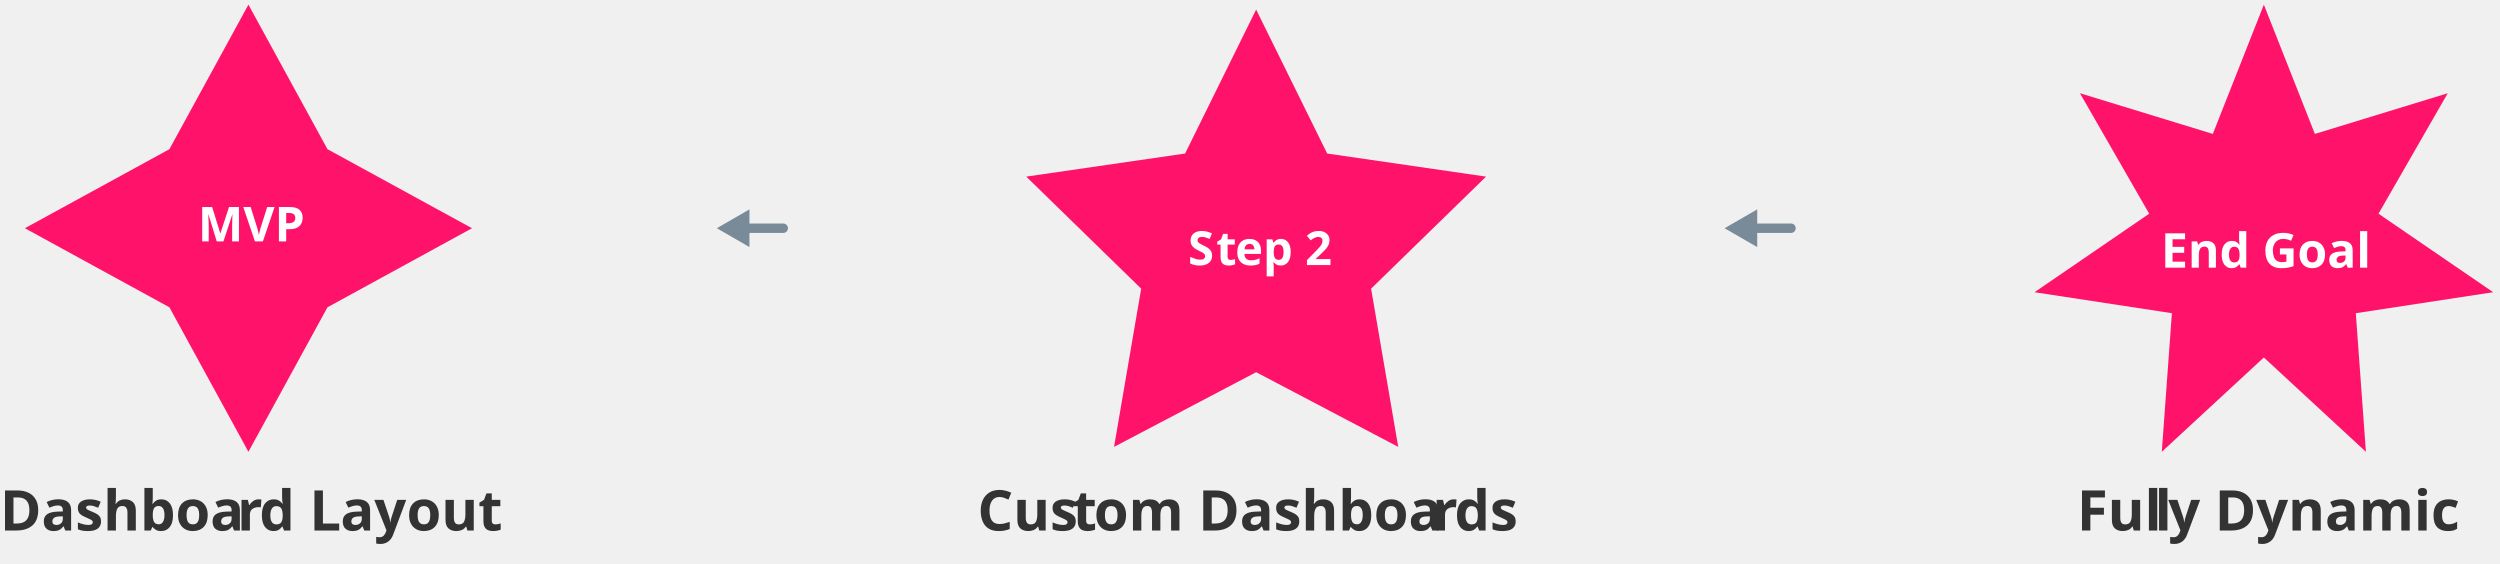
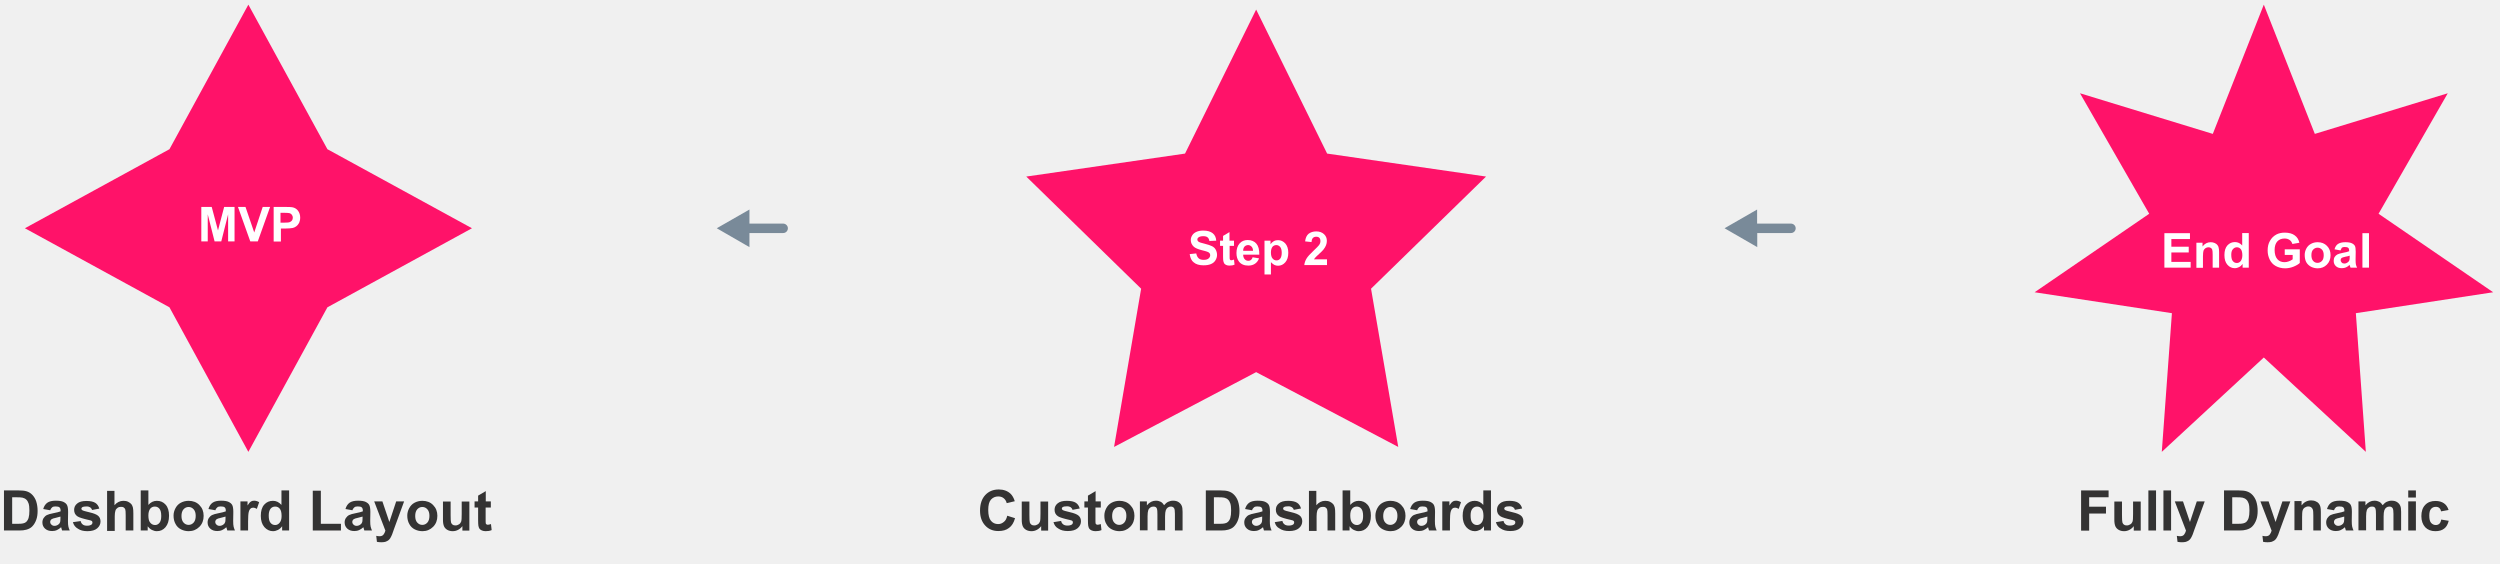
- <svg xmlns="http://www.w3.org/2000/svg" id="Layer_1" data-name="Layer 1" viewBox="0 0 1828 412">
-   <defs>
-     <style>.cls-1{fill:#ff1269;}.cls-2{font-size:34.44px;}.cls-2,.cls-5{fill:#fff;font-family:Quicksand-Bold, Quicksand;font-weight:700;}.cls-3{letter-spacing:0em;}.cls-4{letter-spacing:0em;}.cls-5{font-size:35.21px;}.cls-6{fill:#798a99;}.cls-7{font-size:41px;fill:#343333;font-family:Quicksand-SemiBold, Quicksand;font-weight:600;}.cls-8{letter-spacing:-0.02em;}.cls-9{letter-spacing:-0.01em;}.cls-10{letter-spacing:0em;}.cls-11{letter-spacing:0em;}.cls-12{letter-spacing:-0.02em;}.cls-13{letter-spacing:-0.01em;}.cls-14{letter-spacing:-0.02em;}</style>
-   </defs>
-   <polygon class="cls-1" points="918.49 7 970.44 112.26 1086.6 129.14 1002.54 211.07 1022.39 326.76 918.49 272.14 814.59 326.76 834.43 211.07 750.38 129.14 866.54 112.26 918.49 7" />
-   <text class="cls-2" transform="translate(868.69 193.82)">S<tspan class="cls-3" x="20.56" y="0">t</tspan>
-     <tspan class="cls-4" x="34.47" y="0">ep 2</tspan>
-   </text>
-   <polygon class="cls-1" points="1655.33 3.41 1692.64 97.92 1789.79 68.17 1739.16 156.26 1823 213.67 1722.56 229.01 1729.95 330.35 1655.33 261.39 1580.7 330.35 1588.09 229.01 1487.65 213.67 1571.49 156.26 1520.86 68.17 1618.01 97.92 1655.33 3.41" />
-   <text class="cls-5" transform="translate(1580.08 195.74)">End Goal</text>
-   <polygon class="cls-1" points="181.65 3.41 239.45 109.09 345.13 166.88 239.45 224.68 181.65 330.35 123.86 224.68 18.18 166.88 123.86 109.09 181.65 3.41" />
-   <text class="cls-5" transform="translate(144.68 176.52)">MVP</text>
-   <path class="cls-6" d="M524.14,166.88,548,180.67V170.34h24.51a3.46,3.46,0,1,0,0-6.91H548V153.09Z" />
-   <path class="cls-6" d="M1261,166.88l23.88,13.79V170.34h24.52a3.46,3.46,0,1,0,0-6.91h-24.52V153.09Z" />
-   <text class="cls-7" transform="translate(-0.03 387.91)">Dashboa<tspan class="cls-8" x="173.43" y="0">r</tspan>
-     <tspan x="189.66" y="0">d L</tspan>
-     <tspan class="cls-9" x="248.95" y="0">a</tspan>
-     <tspan class="cls-10" x="273.71" y="0">y</tspan>
-     <tspan x="297.33" y="0">out</tspan>
-   </text>
-   <text class="cls-7" transform="translate(714.73 387.91)">Cus<tspan class="cls-11" x="69.49" y="0">t</tspan>
-     <tspan x="85.11" y="0">om Dashboa</tspan>
-     <tspan class="cls-12" x="332.55" y="0">r</tspan>
-     <tspan x="348.78" y="0">ds</tspan>
-   </text>
-   <text class="cls-7" transform="translate(1518.67 387.91)">
-     <tspan class="cls-13">F</tspan>
-     <tspan x="22.47" y="0">ul</tspan>
-     <tspan class="cls-14" x="56.83" y="0">l</tspan>
-     <tspan x="66.75" y="0">y Dynamic</tspan>
-   </text>
+ <svg xmlns="http://www.w3.org/2000/svg" version="1.1" id="Layer_1" x="0px" y="0px" viewBox="0 0 1828 412" style="enable-background:new 0 0 1828 412;" xml:space="preserve">
+   <style type="text/css">
+ 	.st0{fill:#FF1269;}
+ 	.st1{enable-background:new    ;}
+ 	.st2{fill:#FFFFFF;}
+ 	.st3{fill:#798A99;}
+ 	.st4{fill:#343333;}
+ </style>
+   <polygon class="st0" points="918.5,7 970.4,112.3 1086.6,129.1 1002.5,211.1 1022.4,326.8 918.5,272.1 814.6,326.8 834.4,211.1   750.4,129.1 866.5,112.3 " />
+   <g class="st1">
+     <path class="st2" d="M869.9,185.8l4.8-0.5c0.3,1.6,0.9,2.8,1.8,3.6c0.9,0.8,2.1,1.1,3.6,1.1c1.6,0,2.8-0.3,3.6-1   c0.8-0.7,1.2-1.5,1.2-2.4c0-0.6-0.2-1.1-0.5-1.5c-0.3-0.4-0.9-0.8-1.8-1.1c-0.6-0.2-1.9-0.6-4-1.1c-2.7-0.7-4.5-1.5-5.6-2.4   c-1.5-1.4-2.3-3-2.3-5c0-1.3,0.4-2.4,1.1-3.5c0.7-1.1,1.7-1.9,3.1-2.5c1.3-0.6,3-0.9,4.9-0.9c3.1,0,5.4,0.7,7,2s2.4,3.2,2.5,5.4   l-5,0.2c-0.2-1.3-0.7-2.2-1.4-2.7c-0.7-0.6-1.8-0.8-3.2-0.8c-1.4,0-2.6,0.3-3.4,0.9c-0.5,0.4-0.8,0.9-0.8,1.5   c0,0.6,0.2,1.1,0.7,1.5c0.6,0.5,2.2,1.1,4.6,1.6c2.4,0.6,4.2,1.2,5.4,1.8c1.2,0.6,2.1,1.4,2.7,2.5s1,2.4,1,3.9c0,1.4-0.4,2.7-1.2,4   s-1.9,2.1-3.3,2.7s-3.2,0.9-5.4,0.9c-3.1,0-5.5-0.7-7.2-2.2C871.3,190.7,870.3,188.6,869.9,185.8z" />
+     <path class="st2" d="M902.3,176v3.8h-3.2v7.2c0,1.5,0,2.3,0.1,2.5c0.1,0.2,0.2,0.4,0.4,0.6s0.5,0.2,0.8,0.2c0.4,0,1.1-0.2,1.9-0.5   l0.4,3.7c-1.1,0.5-2.3,0.7-3.7,0.7c-0.9,0-1.6-0.1-2.3-0.4c-0.7-0.3-1.2-0.7-1.5-1.1c-0.3-0.5-0.5-1.1-0.7-1.8   c-0.1-0.5-0.2-1.7-0.2-3.3v-7.8h-2.2V176h2.2v-3.5l4.7-2.8v6.3H902.3z" />
+     <path class="st2" d="M915.9,188.1l4.7,0.8c-0.6,1.7-1.6,3-2.9,3.9c-1.3,0.9-2.9,1.4-4.9,1.4c-3.1,0-5.4-1-6.9-3   c-1.2-1.6-1.8-3.7-1.8-6.2c0-3,0.8-5.3,2.3-7c1.5-1.7,3.5-2.5,5.9-2.5c2.7,0,4.8,0.9,6.3,2.6s2.3,4.4,2.2,8.1h-11.8   c0,1.4,0.4,2.5,1.1,3.3c0.7,0.8,1.6,1.2,2.7,1.2c0.7,0,1.4-0.2,1.9-0.6S915.7,189,915.9,188.1z M916.2,183.4c0-1.4-0.4-2.4-1.1-3.1   c-0.7-0.7-1.5-1.1-2.5-1.1c-1,0-1.9,0.4-2.6,1.1c-0.7,0.8-1,1.8-1,3.1H916.2z" />
+     <path class="st2" d="M924.6,176h4.4v2.6c0.6-0.9,1.3-1.6,2.3-2.2c1-0.6,2.1-0.8,3.2-0.8c2.1,0,3.8,0.8,5.3,2.4   c1.4,1.6,2.2,3.9,2.2,6.8c0,3-0.7,5.3-2.2,7c-1.5,1.7-3.2,2.5-5.3,2.5c-1,0-1.9-0.2-2.7-0.6c-0.8-0.4-1.6-1.1-2.5-2v9h-4.7V176z    M929.3,184.6c0,2,0.4,3.5,1.2,4.4c0.8,1,1.8,1.4,2.9,1.4c1.1,0,2-0.4,2.7-1.3c0.7-0.9,1.1-2.3,1.1-4.3c0-1.9-0.4-3.3-1.1-4.2   c-0.8-0.9-1.7-1.4-2.8-1.4c-1.2,0-2.1,0.4-2.9,1.3C929.7,181.5,929.3,182.8,929.3,184.6z" />
+     <path class="st2" d="M970.3,189.4v4.4h-16.6c0.2-1.7,0.7-3.2,1.6-4.7c0.9-1.5,2.7-3.5,5.3-5.9c2.1-2,3.4-3.3,3.9-4   c0.7-1,1-1.9,1-2.9c0-1.1-0.3-1.9-0.8-2.4c-0.6-0.6-1.3-0.8-2.3-0.8c-1,0-1.8,0.3-2.4,0.9c-0.6,0.6-0.9,1.6-1,3l-4.7-0.5   c0.3-2.6,1.2-4.5,2.6-5.6c1.5-1.1,3.3-1.7,5.5-1.7c2.4,0,4.3,0.7,5.7,2c1.4,1.3,2.1,2.9,2.1,4.9c0,1.1-0.2,2.2-0.6,3.2   c-0.4,1-1,2.1-1.9,3.2c-0.6,0.7-1.6,1.8-3.1,3.1s-2.4,2.3-2.8,2.7c-0.4,0.4-0.7,0.9-1,1.3H970.3z" />
+   </g>
+   <polygon class="st0" points="1655.3,3.4 1692.6,97.9 1789.8,68.2 1739.2,156.3 1823,213.7 1722.6,229 1729.9,330.4 1655.3,261.4   1580.7,330.4 1588.1,229 1487.7,213.7 1571.5,156.3 1520.9,68.2 1618,97.9 " />
+   <g class="st1">
+     <path class="st2" d="M1582.6,195.7v-25.2h18.7v4.3h-13.6v5.6h12.7v4.2h-12.7v6.9h14.1v4.2H1582.6z" />
+     <path class="st2" d="M1622.7,195.7h-4.8v-9.3c0-2-0.1-3.2-0.3-3.8c-0.2-0.6-0.5-1-1-1.3c-0.5-0.3-1-0.5-1.7-0.5   c-0.8,0-1.6,0.2-2.3,0.7c-0.7,0.5-1.1,1.1-1.4,1.8c-0.2,0.8-0.4,2.2-0.4,4.2v8.3h-4.8v-18.3h4.5v2.7c1.6-2.1,3.6-3.1,6-3.1   c1.1,0,2,0.2,2.9,0.6c0.9,0.4,1.6,0.9,2,1.5c0.5,0.6,0.8,1.3,0.9,2c0.2,0.8,0.3,1.8,0.3,3.2V195.7z" />
+     <path class="st2" d="M1644.3,195.7h-4.5v-2.7c-0.7,1-1.6,1.8-2.6,2.3s-2,0.8-3.1,0.8c-2.1,0-3.9-0.8-5.4-2.5   c-1.5-1.7-2.2-4-2.2-7.1c0-3.1,0.7-5.4,2.2-7.1c1.5-1.6,3.3-2.4,5.5-2.4c2,0,3.8,0.8,5.3,2.5v-9.1h4.8V195.7z M1631.5,186.2   c0,1.9,0.3,3.4,0.8,4.2c0.8,1.3,1.9,1.9,3.3,1.9c1.1,0,2.1-0.5,2.8-1.4s1.2-2.4,1.2-4.2c0-2.1-0.4-3.6-1.1-4.5   c-0.8-0.9-1.7-1.4-2.9-1.4c-1.1,0-2.1,0.5-2.9,1.4S1631.5,184.4,1631.5,186.2z" />
+     <path class="st2" d="M1670.6,186.5v-4.2h11v10c-1.1,1-2.6,1.9-4.6,2.7c-2,0.8-4.1,1.2-6.1,1.2c-2.6,0-4.9-0.6-6.9-1.7   c-2-1.1-3.4-2.7-4.4-4.7c-1-2.1-1.5-4.3-1.5-6.7c0-2.6,0.5-5,1.7-7c1.1-2,2.7-3.6,4.8-4.7c1.6-0.8,3.6-1.3,6-1.3   c3.1,0,5.6,0.7,7.3,2c1.8,1.3,2.9,3.1,3.4,5.4l-5.1,0.9c-0.4-1.2-1-2.2-2-2.9c-1-0.7-2.2-1.1-3.7-1.1c-2.2,0-4,0.7-5.3,2.1   c-1.3,1.4-2,3.5-2,6.3c0,3,0.7,5.2,2,6.7c1.3,1.5,3.1,2.2,5.2,2.2c1.1,0,2.1-0.2,3.2-0.6c1.1-0.4,2-0.9,2.8-1.5v-3.2H1670.6z" />
+     <path class="st2" d="M1685.2,186.4c0-1.6,0.4-3.2,1.2-4.7c0.8-1.5,1.9-2.6,3.4-3.4c1.4-0.8,3.1-1.2,4.9-1.2c2.8,0,5,0.9,6.8,2.7   c1.8,1.8,2.6,4.1,2.6,6.8c0,2.8-0.9,5.1-2.7,6.9s-4,2.7-6.7,2.7c-1.7,0-3.3-0.4-4.8-1.1c-1.5-0.8-2.7-1.9-3.5-3.3   S1685.2,188.5,1685.2,186.4z M1690.1,186.6c0,1.8,0.4,3.2,1.3,4.2s1.9,1.4,3.2,1.4s2.3-0.5,3.2-1.4s1.3-2.4,1.3-4.2   c0-1.8-0.4-3.2-1.3-4.1s-1.9-1.4-3.2-1.4s-2.3,0.5-3.2,1.4S1690.1,184.8,1690.1,186.6z" />
+     <path class="st2" d="M1711.4,183.1l-4.4-0.8c0.5-1.8,1.3-3.1,2.5-3.9c1.2-0.8,3-1.3,5.4-1.3c2.2,0,3.8,0.3,4.8,0.8   c1.1,0.5,1.8,1.2,2.2,1.9s0.6,2.2,0.6,4.3l-0.1,5.6c0,1.6,0.1,2.8,0.2,3.5c0.2,0.8,0.4,1.6,0.9,2.5h-4.8c-0.1-0.3-0.3-0.8-0.5-1.4   c-0.1-0.3-0.1-0.5-0.2-0.6c-0.8,0.8-1.7,1.4-2.6,1.8c-0.9,0.4-1.9,0.6-3,0.6c-1.9,0-3.4-0.5-4.4-1.5c-1.1-1-1.6-2.3-1.6-3.9   c0-1,0.2-2,0.7-2.8c0.5-0.8,1.2-1.4,2.1-1.9c0.9-0.4,2.2-0.8,3.8-1.1c2.3-0.4,3.8-0.8,4.7-1.2v-0.5c0-0.9-0.2-1.6-0.7-2   c-0.5-0.4-1.3-0.6-2.6-0.6c-0.9,0-1.5,0.2-2,0.5C1712.1,181.6,1711.7,182.2,1711.4,183.1z M1717.9,187c-0.6,0.2-1.6,0.5-2.9,0.7   c-1.3,0.3-2.2,0.6-2.6,0.8c-0.6,0.4-0.9,1-0.9,1.7c0,0.7,0.3,1.3,0.8,1.8c0.5,0.5,1.1,0.7,1.9,0.7c0.9,0,1.7-0.3,2.5-0.9   c0.6-0.4,1-1,1.2-1.6c0.1-0.4,0.2-1.2,0.2-2.4V187z" />
+     <path class="st2" d="M1727.4,195.7v-25.2h4.8v25.2H1727.4z" />
+   </g>
+   <polygon class="st0" points="181.6,3.4 239.4,109.1 345.1,166.9 239.4,224.7 181.6,330.4 123.9,224.7 18.2,166.9 123.9,109.1 " />
+   <g class="st1">
+     <path class="st2" d="M147.2,176.5v-25.2h7.6l4.6,17.2l4.5-17.2h7.6v25.2h-4.7v-19.8l-5,19.8h-4.9l-5-19.8v19.8H147.2z" />
+     <path class="st2" d="M183,176.5l-9-25.2h5.5l6.4,18.7l6.2-18.7h5.4l-9,25.2H183z" />
+     <path class="st2" d="M200.1,176.5v-25.2h8.2c3.1,0,5.1,0.1,6.1,0.4c1.4,0.4,2.7,1.2,3.6,2.5s1.5,2.9,1.5,4.9c0,1.5-0.3,2.8-0.8,3.9   c-0.6,1.1-1.3,1.9-2.1,2.5s-1.7,1-2.6,1.2c-1.2,0.2-3,0.4-5.3,0.4h-3.3v9.5H200.1z M205.1,155.6v7.2h2.8c2,0,3.3-0.1,4-0.4   c0.7-0.3,1.2-0.7,1.6-1.2c0.4-0.6,0.6-1.2,0.6-2c0-0.9-0.3-1.7-0.8-2.3c-0.5-0.6-1.2-1-2-1.1c-0.6-0.1-1.8-0.2-3.7-0.2H205.1z" />
+   </g>
+   <path class="st3" d="M524.1,166.9l23.9,13.8v-10.3h24.5c1.9,0.1,3.5-1.4,3.6-3.3c0.1-1.9-1.4-3.5-3.3-3.6c-0.1,0-0.2,0-0.4,0H548  v-10.3L524.1,166.9z" />
+   <path class="st3" d="M1261,166.9l23.9,13.8v-10.3h24.5c1.9,0.1,3.5-1.4,3.6-3.3s-1.4-3.5-3.3-3.6c-0.1,0-0.2,0-0.4,0h-24.5v-10.3  L1261,166.9z" />
+   <g class="st1">
+     <path class="st4" d="M2.9,358.6h10.8c2.4,0,4.3,0.2,5.6,0.6c1.7,0.5,3.2,1.4,4.4,2.7c1.2,1.3,2.2,2.9,2.8,4.8c0.6,1.9,1,4.2,1,6.9   c0,2.4-0.3,4.5-0.9,6.2c-0.7,2.1-1.8,3.9-3.1,5.2c-1,1-2.4,1.8-4.2,2.3c-1.3,0.4-3.1,0.6-5.2,0.6H2.9V358.6z M8.9,363.5V383h4.4   c1.7,0,2.8-0.1,3.6-0.3c1-0.2,1.8-0.6,2.4-1.2c0.6-0.6,1.2-1.5,1.6-2.8c0.4-1.3,0.6-3.1,0.6-5.4c0-2.3-0.2-4-0.6-5.2   c-0.4-1.2-1-2.2-1.7-2.8c-0.7-0.7-1.6-1.1-2.7-1.4c-0.8-0.2-2.4-0.3-4.9-0.3H8.9z" />
+     <path class="st4" d="M36.7,373.1l-5.1-0.9c0.6-2.1,1.6-3.6,3-4.6c1.4-1,3.5-1.5,6.2-1.5c2.5,0,4.4,0.3,5.6,0.9   c1.2,0.6,2.1,1.3,2.6,2.3c0.5,0.9,0.8,2.6,0.8,5l-0.1,6.6c0,1.9,0.1,3.2,0.3,4.1c0.2,0.9,0.5,1.8,1,2.9h-5.6   c-0.1-0.4-0.3-0.9-0.5-1.7c-0.1-0.3-0.2-0.6-0.2-0.7c-1,0.9-2,1.6-3.1,2.1c-1.1,0.5-2.3,0.7-3.5,0.7c-2.2,0-3.9-0.6-5.2-1.8   c-1.3-1.2-1.9-2.7-1.9-4.5c0-1.2,0.3-2.3,0.9-3.2c0.6-0.9,1.4-1.7,2.4-2.2c1-0.5,2.5-0.9,4.5-1.3c2.6-0.5,4.5-1,5.5-1.4v-0.6   c0-1.1-0.3-1.9-0.8-2.3c-0.5-0.5-1.5-0.7-3-0.7c-1,0-1.8,0.2-2.3,0.6C37.5,371.5,37.1,372.1,36.7,373.1z M44.3,377.7   c-0.7,0.2-1.9,0.5-3.4,0.9c-1.6,0.3-2.6,0.7-3.1,1c-0.7,0.5-1.1,1.2-1.1,2c0,0.8,0.3,1.5,0.9,2c0.6,0.6,1.3,0.9,2.2,0.9   c1,0,2-0.3,2.9-1c0.7-0.5,1.1-1.1,1.3-1.9c0.1-0.5,0.2-1.4,0.2-2.7V377.7z" />
+     <path class="st4" d="M53.3,381.8L59,381c0.2,1.1,0.7,1.9,1.5,2.5c0.7,0.6,1.8,0.9,3.1,0.9c1.5,0,2.5-0.3,3.3-0.8   c0.5-0.4,0.7-0.9,0.7-1.5c0-0.4-0.1-0.8-0.4-1.1c-0.3-0.3-0.9-0.5-1.9-0.7c-4.5-1-7.4-1.9-8.6-2.7c-1.7-1.1-2.5-2.7-2.5-4.8   c0-1.8,0.7-3.4,2.2-4.6c1.5-1.3,3.7-1.9,6.8-1.9c2.9,0,5.1,0.5,6.5,1.4c1.4,0.9,2.4,2.3,2.9,4.2l-5.3,1c-0.2-0.8-0.7-1.5-1.3-1.9   c-0.6-0.4-1.5-0.7-2.7-0.7c-1.5,0-2.5,0.2-3.2,0.6c-0.4,0.3-0.6,0.7-0.6,1.1c0,0.4,0.2,0.7,0.6,1c0.5,0.4,2.3,0.9,5.3,1.6   s5.1,1.5,6.3,2.5c1.2,1,1.8,2.4,1.8,4.2c0,1.9-0.8,3.6-2.4,5c-1.6,1.4-4,2.1-7.2,2.1c-2.9,0-5.2-0.6-6.9-1.8   C55,385.5,53.9,383.9,53.3,381.8z" />
+     <path class="st4" d="M83.7,358.6v10.8c1.8-2.1,4-3.2,6.5-3.2c1.3,0,2.5,0.2,3.5,0.7s1.8,1.1,2.4,1.8c0.5,0.7,0.9,1.6,1.1,2.5   c0.2,0.9,0.3,2.3,0.3,4.2v12.5h-5.6v-11.2c0-2.2-0.1-3.6-0.3-4.2c-0.2-0.6-0.6-1.1-1.1-1.4c-0.5-0.4-1.2-0.5-2-0.5   c-0.9,0-1.8,0.2-2.5,0.7c-0.7,0.5-1.3,1.1-1.6,2.1c-0.3,0.9-0.5,2.3-0.5,4.1v10.7h-5.6v-29.3H83.7z" />
+     <path class="st4" d="M102.9,387.9v-29.3h5.6v10.6c1.7-2,3.8-3,6.2-3c2.6,0,4.7,0.9,6.4,2.8c1.7,1.9,2.5,4.6,2.5,8.1   c0,3.6-0.9,6.4-2.6,8.4c-1.7,2-3.8,2.9-6.3,2.9c-1.2,0-2.4-0.3-3.6-0.9c-1.2-0.6-2.2-1.5-3.1-2.7v3.1H102.9z M108.5,376.8   c0,2.2,0.3,3.8,1,4.9c1,1.5,2.3,2.2,3.9,2.2c1.2,0,2.3-0.5,3.2-1.6c0.9-1.1,1.3-2.7,1.3-5c0-2.4-0.4-4.2-1.3-5.3s-2-1.6-3.4-1.6   c-1.3,0-2.5,0.5-3.4,1.6C109,373.1,108.5,374.7,108.5,376.8z" />
+     <path class="st4" d="M126.9,377c0-1.9,0.5-3.7,1.4-5.4c0.9-1.7,2.2-3.1,3.9-4c1.7-0.9,3.6-1.4,5.7-1.4c3.2,0,5.9,1,7.9,3.1   c2.1,2.1,3.1,4.7,3.1,7.9c0,3.2-1,5.9-3.1,8s-4.7,3.2-7.8,3.2c-1.9,0-3.8-0.4-5.6-1.3s-3.1-2.2-4-3.9   C127.4,381.5,126.9,379.4,126.9,377z M132.7,377.3c0,2.1,0.5,3.7,1.5,4.8s2.2,1.7,3.7,1.7c1.5,0,2.7-0.6,3.7-1.7s1.5-2.8,1.5-4.9   c0-2.1-0.5-3.7-1.5-4.8s-2.2-1.7-3.7-1.7c-1.5,0-2.7,0.6-3.7,1.7S132.7,375.2,132.7,377.3z" />
+     <path class="st4" d="M157.5,373.1l-5.1-0.9c0.6-2.1,1.6-3.6,3-4.6c1.4-1,3.5-1.5,6.2-1.5c2.5,0,4.4,0.3,5.6,0.9   c1.2,0.6,2.1,1.3,2.6,2.3c0.5,0.9,0.8,2.6,0.8,5l-0.1,6.6c0,1.9,0.1,3.2,0.3,4.1c0.2,0.9,0.5,1.8,1,2.9h-5.6   c-0.1-0.4-0.3-0.9-0.5-1.7c-0.1-0.3-0.2-0.6-0.2-0.7c-1,0.9-2,1.6-3.1,2.1c-1.1,0.5-2.3,0.7-3.5,0.7c-2.2,0-3.9-0.6-5.2-1.8   c-1.3-1.2-1.9-2.7-1.9-4.5c0-1.2,0.3-2.3,0.9-3.2c0.6-0.9,1.4-1.7,2.4-2.2c1-0.5,2.5-0.9,4.5-1.3c2.6-0.5,4.5-1,5.5-1.4v-0.6   c0-1.1-0.3-1.9-0.8-2.3c-0.5-0.5-1.5-0.7-3-0.7c-1,0-1.8,0.2-2.3,0.6C158.3,371.5,157.8,372.1,157.5,373.1z M165,377.7   c-0.7,0.2-1.9,0.5-3.4,0.9c-1.6,0.3-2.6,0.7-3.1,1c-0.7,0.5-1.1,1.2-1.1,2c0,0.8,0.3,1.5,0.9,2c0.6,0.6,1.3,0.9,2.2,0.9   c1,0,2-0.3,2.9-1c0.7-0.5,1.1-1.1,1.3-1.9c0.1-0.5,0.2-1.4,0.2-2.7V377.7z" />
+     <path class="st4" d="M181.4,387.9h-5.6v-21.3h5.2v3c0.9-1.4,1.7-2.4,2.4-2.8c0.7-0.5,1.5-0.7,2.4-0.7c1.3,0,2.5,0.4,3.7,1.1   l-1.7,4.9c-0.9-0.6-1.8-0.9-2.6-0.9c-0.8,0-1.5,0.2-2,0.7c-0.5,0.4-1,1.2-1.3,2.4c-0.3,1.1-0.5,3.5-0.5,7.1V387.9z" />
+     <path class="st4" d="M211.5,387.9h-5.2v-3.1c-0.9,1.2-1.9,2.1-3.1,2.7c-1.2,0.6-2.4,0.9-3.6,0.9c-2.4,0-4.5-1-6.3-3   c-1.7-2-2.6-4.7-2.6-8.2c0-3.6,0.8-6.3,2.5-8.2c1.7-1.9,3.8-2.8,6.4-2.8c2.4,0,4.4,1,6.2,3v-10.6h5.6V387.9z M196.5,376.8   c0,2.3,0.3,3.9,0.9,4.9c0.9,1.5,2.2,2.2,3.8,2.2c1.3,0,2.4-0.6,3.3-1.7c0.9-1.1,1.4-2.7,1.4-4.9c0-2.4-0.4-4.2-1.3-5.3   s-2-1.6-3.4-1.6c-1.3,0-2.5,0.5-3.4,1.6C197,373.1,196.5,374.7,196.5,376.8z" />
+     <path class="st4" d="M228.7,387.9v-29.1h5.9V383h14.7v4.9H228.7z" />
+     <path class="st4" d="M257.7,373.1l-5.1-0.9c0.6-2.1,1.6-3.6,3-4.6c1.4-1,3.5-1.5,6.2-1.5c2.5,0,4.4,0.3,5.6,0.9   c1.2,0.6,2.1,1.3,2.6,2.3c0.5,0.9,0.8,2.6,0.8,5l-0.1,6.6c0,1.9,0.1,3.2,0.3,4.1c0.2,0.9,0.5,1.8,1,2.9h-5.6   c-0.1-0.4-0.3-0.9-0.5-1.7c-0.1-0.3-0.2-0.6-0.2-0.7c-1,0.9-2,1.6-3.1,2.1c-1.1,0.5-2.3,0.7-3.5,0.7c-2.2,0-3.9-0.6-5.2-1.8   c-1.3-1.2-1.9-2.7-1.9-4.5c0-1.2,0.3-2.3,0.9-3.2c0.6-0.9,1.4-1.7,2.4-2.2c1-0.5,2.5-0.9,4.5-1.3c2.6-0.5,4.5-1,5.5-1.4v-0.6   c0-1.1-0.3-1.9-0.8-2.3c-0.5-0.5-1.5-0.7-3-0.7c-1,0-1.8,0.2-2.3,0.6C258.5,371.5,258,372.1,257.7,373.1z M265.2,377.7   c-0.7,0.2-1.9,0.5-3.4,0.9c-1.6,0.3-2.6,0.7-3.1,1c-0.7,0.5-1.1,1.2-1.1,2c0,0.8,0.3,1.5,0.9,2c0.6,0.6,1.3,0.9,2.2,0.9   c1,0,2-0.3,2.9-1c0.7-0.5,1.1-1.1,1.3-1.9c0.1-0.5,0.2-1.4,0.2-2.7V377.7z" />
+     <path class="st4" d="M273.6,366.6h6l5.1,15.1l5-15.1h5.8l-7.5,20.5l-1.3,3.7c-0.5,1.2-1,2.2-1.4,2.8c-0.4,0.7-1,1.2-1.5,1.6   c-0.6,0.4-1.3,0.7-2.1,1c-0.8,0.2-1.8,0.3-2.9,0.3c-1.1,0-2.1-0.1-3.2-0.3l-0.5-4.4c0.9,0.2,1.7,0.3,2.4,0.3c1.3,0,2.3-0.4,2.9-1.2   c0.6-0.8,1.1-1.7,1.4-2.9L273.6,366.6z" />
+     <path class="st4" d="M297.8,377c0-1.9,0.5-3.7,1.4-5.4c0.9-1.7,2.2-3.1,3.9-4c1.7-0.9,3.6-1.4,5.7-1.4c3.2,0,5.9,1,7.9,3.1   c2.1,2.1,3.1,4.7,3.1,7.9c0,3.2-1,5.9-3.1,8c-2.1,2.1-4.7,3.2-7.8,3.2c-1.9,0-3.8-0.4-5.6-1.3s-3.1-2.2-4-3.9   C298.3,381.5,297.8,379.4,297.8,377z M303.6,377.3c0,2.1,0.5,3.7,1.5,4.8s2.2,1.7,3.7,1.7s2.7-0.6,3.7-1.7s1.5-2.8,1.5-4.9   c0-2.1-0.5-3.7-1.5-4.8s-2.2-1.7-3.7-1.7s-2.7,0.6-3.7,1.7S303.6,375.2,303.6,377.3z" />
+     <path class="st4" d="M338.1,387.9v-3.2c-0.8,1.1-1.8,2-3.1,2.7c-1.3,0.7-2.6,1-4,1c-1.4,0-2.7-0.3-3.8-0.9c-1.1-0.6-2-1.5-2.5-2.6   c-0.5-1.1-0.8-2.7-0.8-4.7v-13.5h5.6v9.8c0,3,0.1,4.8,0.3,5.5c0.2,0.7,0.6,1.2,1.1,1.6c0.5,0.4,1.2,0.6,2.1,0.6   c1,0,1.8-0.3,2.6-0.8c0.8-0.5,1.3-1.2,1.6-2c0.3-0.8,0.4-2.7,0.4-5.7v-9h5.6v21.3H338.1z" />
+     <path class="st4" d="M358.9,366.6v4.5h-3.8v8.6c0,1.7,0,2.7,0.1,3c0.1,0.3,0.2,0.5,0.5,0.7c0.3,0.2,0.6,0.3,1,0.3   c0.5,0,1.3-0.2,2.3-0.5l0.5,4.4c-1.3,0.6-2.8,0.8-4.4,0.8c-1,0-1.9-0.2-2.7-0.5c-0.8-0.3-1.4-0.8-1.8-1.3c-0.4-0.5-0.6-1.3-0.8-2.2   c-0.1-0.7-0.2-2-0.2-4v-9.3h-2.6v-4.5h2.6v-4.2l5.6-3.3v7.5H358.9z" />
+   </g>
+   <g class="st1">
+     <path class="st4" d="M736.5,377.1l5.7,1.8c-0.9,3.2-2.3,5.6-4.4,7.1c-2,1.6-4.6,2.3-7.8,2.3c-3.9,0-7.1-1.3-9.6-4   c-2.5-2.7-3.8-6.3-3.8-10.9c0-4.9,1.3-8.7,3.8-11.4c2.5-2.7,5.8-4.1,9.9-4.1c3.6,0,6.5,1.1,8.7,3.2c1.3,1.3,2.3,3.1,3,5.4l-5.9,1.4   c-0.3-1.5-1.1-2.7-2.2-3.6c-1.1-0.9-2.4-1.3-4-1.3c-2.2,0-3.9,0.8-5.3,2.3c-1.4,1.6-2,4.1-2,7.6c0,3.7,0.7,6.4,2,7.9   c1.3,1.6,3.1,2.4,5.2,2.4c1.6,0,2.9-0.5,4.1-1.5C735.2,380.8,736,379.3,736.5,377.1z" />
+     <path class="st4" d="M761.3,387.9v-3.2c-0.8,1.1-1.8,2-3.1,2.7c-1.3,0.7-2.6,1-4,1c-1.4,0-2.7-0.3-3.8-0.9c-1.1-0.6-2-1.5-2.5-2.6   c-0.5-1.1-0.8-2.7-0.8-4.7v-13.5h5.6v9.8c0,3,0.1,4.8,0.3,5.5c0.2,0.7,0.6,1.2,1.1,1.6c0.5,0.4,1.2,0.6,2.1,0.6   c1,0,1.8-0.3,2.6-0.8c0.8-0.5,1.3-1.2,1.6-2c0.3-0.8,0.4-2.7,0.4-5.7v-9h5.6v21.3H761.3z" />
+     <path class="st4" d="M770.3,381.8l5.6-0.9c0.2,1.1,0.7,1.9,1.5,2.5c0.7,0.6,1.8,0.9,3.1,0.9c1.5,0,2.5-0.3,3.3-0.8   c0.5-0.4,0.7-0.9,0.7-1.5c0-0.4-0.1-0.8-0.4-1.1c-0.3-0.3-0.9-0.5-1.9-0.7c-4.5-1-7.4-1.9-8.6-2.7c-1.7-1.1-2.5-2.7-2.5-4.8   c0-1.8,0.7-3.4,2.2-4.6c1.5-1.3,3.7-1.9,6.8-1.9c2.9,0,5.1,0.5,6.5,1.4c1.4,0.9,2.4,2.3,2.9,4.2l-5.3,1c-0.2-0.8-0.7-1.5-1.3-1.9   c-0.6-0.4-1.5-0.7-2.7-0.7c-1.5,0-2.5,0.2-3.2,0.6c-0.4,0.3-0.6,0.7-0.6,1.1c0,0.4,0.2,0.7,0.6,1c0.5,0.4,2.3,0.9,5.3,1.6   s5.1,1.5,6.3,2.5c1.2,1,1.8,2.4,1.8,4.2c0,1.9-0.8,3.6-2.4,5c-1.6,1.4-4,2.1-7.2,2.1c-2.9,0-5.2-0.6-6.9-1.8   C772,385.5,770.9,383.9,770.3,381.8z" />
+     <path class="st4" d="M804.9,366.6v4.5H801v8.6c0,1.7,0,2.7,0.1,3c0.1,0.3,0.2,0.5,0.5,0.7c0.3,0.2,0.6,0.3,1,0.3   c0.5,0,1.3-0.2,2.3-0.5l0.5,4.4c-1.3,0.6-2.8,0.8-4.4,0.8c-1,0-1.9-0.2-2.7-0.5c-0.8-0.3-1.4-0.8-1.8-1.3c-0.4-0.5-0.6-1.3-0.8-2.2   c-0.1-0.7-0.2-2-0.2-4v-9.3h-2.6v-4.5h2.6v-4.2l5.6-3.3v7.5H804.9z" />
+     <path class="st4" d="M807.5,377c0-1.9,0.5-3.7,1.4-5.4c0.9-1.7,2.2-3.1,3.9-4c1.7-0.9,3.6-1.4,5.7-1.4c3.2,0,5.9,1,7.9,3.1   c2.1,2.1,3.1,4.7,3.1,7.9c0,3.2-1,5.9-3.1,8s-4.7,3.2-7.8,3.2c-1.9,0-3.8-0.4-5.6-1.3s-3.1-2.2-4-3.9   C807.9,381.5,807.5,379.4,807.5,377z M813.2,377.3c0,2.1,0.5,3.7,1.5,4.8s2.2,1.7,3.7,1.7c1.5,0,2.7-0.6,3.7-1.7s1.5-2.8,1.5-4.9   c0-2.1-0.5-3.7-1.5-4.8s-2.2-1.7-3.7-1.7c-1.5,0-2.7,0.6-3.7,1.7S813.2,375.2,813.2,377.3z" />
+     <path class="st4" d="M833.4,366.6h5.2v2.9c1.9-2.3,4.1-3.4,6.6-3.4c1.4,0,2.5,0.3,3.5,0.8s1.8,1.4,2.5,2.5c0.9-1.1,1.9-2,3-2.5   s2.2-0.8,3.5-0.8c1.6,0,2.9,0.3,4,1s1.9,1.6,2.4,2.8c0.4,0.9,0.6,2.4,0.6,4.4v13.6h-5.6v-12.2c0-2.1-0.2-3.5-0.6-4.1   c-0.5-0.8-1.3-1.2-2.4-1.2c-0.8,0-1.5,0.2-2.2,0.7c-0.7,0.5-1.2,1.2-1.5,2.1c-0.3,0.9-0.5,2.4-0.5,4.4v10.2h-5.6v-11.7   c0-2.1-0.1-3.4-0.3-4s-0.5-1-0.9-1.3c-0.4-0.3-1-0.4-1.7-0.4c-0.9,0-1.6,0.2-2.3,0.7c-0.7,0.5-1.2,1.1-1.5,2   c-0.3,0.9-0.5,2.3-0.5,4.4v10.3h-5.6V366.6z" />
+     <path class="st4" d="M881.7,358.6h10.8c2.4,0,4.3,0.2,5.6,0.6c1.7,0.5,3.2,1.4,4.4,2.7c1.2,1.3,2.2,2.9,2.8,4.8   c0.6,1.9,1,4.2,1,6.9c0,2.4-0.3,4.5-0.9,6.2c-0.7,2.1-1.8,3.9-3.1,5.2c-1,1-2.4,1.8-4.2,2.3c-1.3,0.4-3.1,0.6-5.2,0.6h-11.2V358.6z    M887.6,363.5V383h4.4c1.7,0,2.8-0.1,3.6-0.3c1-0.2,1.8-0.6,2.4-1.2c0.6-0.6,1.2-1.5,1.6-2.8c0.4-1.3,0.6-3.1,0.6-5.4   c0-2.3-0.2-4-0.6-5.2c-0.4-1.2-1-2.2-1.7-2.8c-0.7-0.7-1.6-1.1-2.7-1.4c-0.8-0.2-2.4-0.3-4.9-0.3H887.6z" />
+     <path class="st4" d="M915.5,373.1l-5.1-0.9c0.6-2.1,1.6-3.6,3-4.6c1.4-1,3.5-1.5,6.2-1.5c2.5,0,4.4,0.3,5.6,0.9   c1.2,0.6,2.1,1.3,2.6,2.3c0.5,0.9,0.8,2.6,0.8,5l-0.1,6.6c0,1.9,0.1,3.2,0.3,4.1c0.2,0.9,0.5,1.8,1,2.9h-5.6   c-0.1-0.4-0.3-0.9-0.5-1.7c-0.1-0.3-0.2-0.6-0.2-0.7c-1,0.9-2,1.6-3.1,2.1c-1.1,0.5-2.3,0.7-3.5,0.7c-2.2,0-3.9-0.6-5.2-1.8   c-1.3-1.2-1.9-2.7-1.9-4.5c0-1.2,0.3-2.3,0.9-3.2c0.6-0.9,1.4-1.7,2.4-2.2c1-0.5,2.5-0.9,4.5-1.3c2.6-0.5,4.5-1,5.5-1.4v-0.6   c0-1.1-0.3-1.9-0.8-2.3c-0.5-0.5-1.5-0.7-3-0.7c-1,0-1.8,0.2-2.3,0.6C916.3,371.5,915.8,372.1,915.5,373.1z M923,377.7   c-0.7,0.2-1.9,0.5-3.4,0.9c-1.6,0.3-2.6,0.7-3.1,1c-0.7,0.5-1.1,1.2-1.1,2c0,0.8,0.3,1.5,0.9,2c0.6,0.6,1.3,0.9,2.2,0.9   c1,0,2-0.3,2.9-1c0.7-0.5,1.1-1.1,1.3-1.9c0.1-0.5,0.2-1.4,0.2-2.7V377.7z" />
+     <path class="st4" d="M932.1,381.8l5.6-0.9c0.2,1.1,0.7,1.9,1.5,2.5c0.7,0.6,1.8,0.9,3.1,0.9c1.5,0,2.5-0.3,3.3-0.8   c0.5-0.4,0.7-0.9,0.7-1.5c0-0.4-0.1-0.8-0.4-1.1c-0.3-0.3-0.9-0.5-1.9-0.7c-4.5-1-7.4-1.9-8.6-2.7c-1.7-1.1-2.5-2.7-2.5-4.8   c0-1.8,0.7-3.4,2.2-4.6c1.5-1.3,3.7-1.9,6.8-1.9c2.9,0,5.1,0.5,6.5,1.4c1.4,0.9,2.4,2.3,2.9,4.2l-5.3,1c-0.2-0.8-0.7-1.5-1.3-1.9   c-0.6-0.4-1.5-0.7-2.7-0.7c-1.5,0-2.5,0.2-3.2,0.6c-0.4,0.3-0.6,0.7-0.6,1.1c0,0.4,0.2,0.7,0.6,1c0.5,0.4,2.3,0.9,5.3,1.6   s5.1,1.5,6.3,2.5c1.2,1,1.8,2.4,1.8,4.2c0,1.9-0.8,3.6-2.4,5c-1.6,1.4-4,2.1-7.2,2.1c-2.9,0-5.2-0.6-6.9-1.8   C933.7,385.5,932.6,383.9,932.1,381.8z" />
+     <path class="st4" d="M962.5,358.6v10.8c1.8-2.1,4-3.2,6.5-3.2c1.3,0,2.5,0.2,3.5,0.7s1.8,1.1,2.4,1.8c0.5,0.7,0.9,1.6,1.1,2.5   c0.2,0.9,0.3,2.3,0.3,4.2v12.5h-5.6v-11.2c0-2.2-0.1-3.6-0.3-4.2c-0.2-0.6-0.6-1.1-1.1-1.4c-0.5-0.4-1.2-0.5-2-0.5   c-0.9,0-1.8,0.2-2.5,0.7c-0.7,0.5-1.3,1.1-1.6,2.1c-0.3,0.9-0.5,2.3-0.5,4.1v10.7h-5.6v-29.3H962.5z" />
+     <path class="st4" d="M981.7,387.9v-29.3h5.6v10.6c1.7-2,3.8-3,6.2-3c2.6,0,4.7,0.9,6.4,2.8c1.7,1.9,2.5,4.6,2.5,8.1   c0,3.6-0.9,6.4-2.6,8.4c-1.7,2-3.8,2.9-6.3,2.9c-1.2,0-2.4-0.3-3.6-0.9c-1.2-0.6-2.2-1.5-3.1-2.7v3.1H981.7z M987.3,376.8   c0,2.2,0.3,3.8,1,4.9c1,1.5,2.3,2.2,3.9,2.2c1.2,0,2.3-0.5,3.2-1.6c0.9-1.1,1.3-2.7,1.3-5c0-2.4-0.4-4.2-1.3-5.3s-2-1.6-3.4-1.6   c-1.3,0-2.5,0.5-3.4,1.6S987.3,374.7,987.3,376.8z" />
+     <path class="st4" d="M1005.7,377c0-1.9,0.5-3.7,1.4-5.4c0.9-1.7,2.2-3.1,3.9-4c1.7-0.9,3.6-1.4,5.7-1.4c3.2,0,5.9,1,7.9,3.1   c2.1,2.1,3.1,4.7,3.1,7.9c0,3.2-1,5.9-3.1,8c-2.1,2.1-4.7,3.2-7.8,3.2c-1.9,0-3.8-0.4-5.6-1.3s-3.1-2.2-4-3.9   C1006.1,381.5,1005.7,379.4,1005.7,377z M1011.4,377.3c0,2.1,0.5,3.7,1.5,4.8c1,1.1,2.2,1.7,3.7,1.7c1.5,0,2.7-0.6,3.7-1.7   s1.5-2.8,1.5-4.9c0-2.1-0.5-3.7-1.5-4.8s-2.2-1.7-3.7-1.7c-1.5,0-2.7,0.6-3.7,1.7C1011.9,373.6,1011.4,375.2,1011.4,377.3z" />
+     <path class="st4" d="M1036.2,373.1l-5.1-0.9c0.6-2.1,1.6-3.6,3-4.6c1.4-1,3.5-1.5,6.2-1.5c2.5,0,4.4,0.3,5.6,0.9   c1.2,0.6,2.1,1.3,2.6,2.3s0.8,2.6,0.8,5l-0.1,6.6c0,1.9,0.1,3.2,0.3,4.1s0.5,1.8,1,2.9h-5.6c-0.1-0.4-0.3-0.9-0.5-1.7   c-0.1-0.3-0.2-0.6-0.2-0.7c-1,0.9-2,1.6-3.1,2.1c-1.1,0.5-2.3,0.7-3.5,0.7c-2.2,0-3.9-0.6-5.2-1.8c-1.3-1.2-1.9-2.7-1.9-4.5   c0-1.2,0.3-2.3,0.9-3.2c0.6-0.9,1.4-1.7,2.4-2.2c1-0.5,2.5-0.9,4.5-1.3c2.6-0.5,4.5-1,5.5-1.4v-0.6c0-1.1-0.3-1.9-0.8-2.3   c-0.5-0.5-1.5-0.7-3-0.7c-1,0-1.8,0.2-2.3,0.6C1037,371.5,1036.6,372.1,1036.2,373.1z M1043.8,377.7c-0.7,0.2-1.9,0.5-3.4,0.9   c-1.6,0.3-2.6,0.7-3.1,1c-0.7,0.5-1.1,1.2-1.1,2c0,0.8,0.3,1.5,0.9,2c0.6,0.6,1.3,0.9,2.2,0.9c1,0,2-0.3,2.9-1   c0.7-0.5,1.1-1.1,1.3-1.9c0.1-0.5,0.2-1.4,0.2-2.7V377.7z" />
+     <path class="st4" d="M1060.2,387.9h-5.6v-21.3h5.2v3c0.9-1.4,1.7-2.4,2.4-2.8c0.7-0.5,1.5-0.7,2.4-0.7c1.3,0,2.5,0.4,3.7,1.1   l-1.7,4.9c-0.9-0.6-1.8-0.9-2.6-0.9c-0.8,0-1.5,0.2-2,0.7c-0.5,0.4-1,1.2-1.3,2.4c-0.3,1.1-0.5,3.5-0.5,7.1V387.9z" />
+     <path class="st4" d="M1090.3,387.9h-5.2v-3.1c-0.9,1.2-1.9,2.1-3.1,2.7s-2.4,0.9-3.6,0.9c-2.4,0-4.5-1-6.3-3   c-1.7-2-2.6-4.7-2.6-8.2c0-3.6,0.8-6.3,2.5-8.2c1.7-1.9,3.8-2.8,6.4-2.8c2.4,0,4.4,1,6.2,3v-10.6h5.6V387.9z M1075.3,376.8   c0,2.3,0.3,3.9,0.9,4.9c0.9,1.5,2.2,2.2,3.8,2.2c1.3,0,2.4-0.6,3.3-1.7c0.9-1.1,1.4-2.7,1.4-4.9c0-2.4-0.4-4.2-1.3-5.3   s-2-1.6-3.4-1.6c-1.3,0-2.5,0.5-3.4,1.6C1075.7,373.1,1075.3,374.7,1075.3,376.8z" />
+     <path class="st4" d="M1093.8,381.8l5.6-0.9c0.2,1.1,0.7,1.9,1.5,2.5c0.7,0.6,1.8,0.9,3.1,0.9c1.5,0,2.5-0.3,3.3-0.8   c0.5-0.4,0.7-0.9,0.7-1.5c0-0.4-0.1-0.8-0.4-1.1c-0.3-0.3-0.9-0.5-1.9-0.7c-4.5-1-7.4-1.9-8.6-2.7c-1.7-1.1-2.5-2.7-2.5-4.8   c0-1.8,0.7-3.4,2.2-4.6c1.5-1.3,3.7-1.9,6.8-1.9c2.9,0,5.1,0.5,6.5,1.4c1.4,0.9,2.4,2.3,2.9,4.2l-5.3,1c-0.2-0.8-0.7-1.5-1.3-1.9   c-0.6-0.4-1.5-0.7-2.7-0.7c-1.5,0-2.5,0.2-3.2,0.6c-0.4,0.3-0.6,0.7-0.6,1.1c0,0.4,0.2,0.7,0.6,1c0.5,0.4,2.3,0.9,5.3,1.6   s5.1,1.5,6.3,2.5c1.2,1,1.8,2.4,1.8,4.2c0,1.9-0.8,3.6-2.4,5c-1.6,1.4-4,2.1-7.2,2.1c-2.9,0-5.2-0.6-6.9-1.8   C1095.5,385.5,1094.4,383.9,1093.8,381.8z" />
+   </g>
+   <g class="st1">
+     <path class="st4" d="M1521.7,387.9v-29.3h20.1v5h-14.2v6.9h12.3v5h-12.3v12.5H1521.7z" />
+     <path class="st4" d="M1560.2,387.9v-3.2c-0.8,1.1-1.8,2-3.1,2.7c-1.3,0.7-2.6,1-4,1c-1.4,0-2.7-0.3-3.8-0.9c-1.1-0.6-2-1.5-2.5-2.6   c-0.5-1.1-0.8-2.7-0.8-4.7v-13.5h5.6v9.8c0,3,0.1,4.8,0.3,5.5c0.2,0.7,0.6,1.2,1.1,1.6c0.5,0.4,1.2,0.6,2.1,0.6   c1,0,1.8-0.3,2.6-0.8c0.8-0.5,1.3-1.2,1.6-2c0.3-0.8,0.4-2.7,0.4-5.7v-9h5.6v21.3H1560.2z" />
+     <path class="st4" d="M1570.9,387.9v-29.3h5.6v29.3H1570.9z" />
+     <path class="st4" d="M1581.9,387.9v-29.3h5.6v29.3H1581.9z" />
+     <path class="st4" d="M1590.2,366.6h6l5.1,15.1l5-15.1h5.8l-7.5,20.5l-1.3,3.7c-0.5,1.2-1,2.2-1.4,2.8c-0.4,0.7-1,1.2-1.5,1.6   c-0.6,0.4-1.3,0.7-2.1,1c-0.8,0.2-1.8,0.3-2.9,0.3c-1.1,0-2.1-0.1-3.2-0.3l-0.5-4.4c0.9,0.2,1.7,0.3,2.4,0.3c1.3,0,2.3-0.4,2.9-1.2   c0.6-0.8,1.1-1.7,1.4-2.9L1590.2,366.6z" />
+     <path class="st4" d="M1626.2,358.6h10.8c2.4,0,4.3,0.2,5.6,0.6c1.7,0.5,3.2,1.4,4.4,2.7c1.2,1.3,2.2,2.9,2.8,4.8   c0.6,1.9,1,4.2,1,6.9c0,2.4-0.3,4.5-0.9,6.2c-0.7,2.1-1.8,3.9-3.1,5.2c-1,1-2.4,1.8-4.2,2.3c-1.3,0.4-3.1,0.6-5.2,0.6h-11.2V358.6z    M1632.2,363.5V383h4.4c1.7,0,2.8-0.1,3.6-0.3c1-0.2,1.8-0.6,2.4-1.2c0.6-0.6,1.2-1.5,1.6-2.8c0.4-1.3,0.6-3.1,0.6-5.4   c0-2.3-0.2-4-0.6-5.2c-0.4-1.2-1-2.2-1.7-2.8c-0.7-0.7-1.6-1.1-2.7-1.4c-0.8-0.2-2.4-0.3-4.9-0.3H1632.2z" />
+     <path class="st4" d="M1652.8,366.6h6l5.1,15.1l5-15.1h5.8l-7.5,20.5l-1.3,3.7c-0.5,1.2-1,2.2-1.4,2.8c-0.4,0.7-1,1.2-1.5,1.6   c-0.6,0.4-1.3,0.7-2.1,1c-0.8,0.2-1.8,0.3-2.9,0.3c-1.1,0-2.1-0.1-3.2-0.3l-0.5-4.4c0.9,0.2,1.7,0.3,2.4,0.3c1.3,0,2.3-0.4,2.9-1.2   c0.6-0.8,1.1-1.7,1.4-2.9L1652.8,366.6z" />
+     <path class="st4" d="M1697.1,387.9h-5.6v-10.9c0-2.3-0.1-3.8-0.4-4.5s-0.6-1.2-1.2-1.6c-0.5-0.4-1.2-0.6-2-0.6   c-1,0-1.8,0.3-2.6,0.8c-0.8,0.5-1.3,1.2-1.6,2.1c-0.3,0.9-0.4,2.5-0.4,4.9v9.6h-5.6v-21.3h5.2v3.1c1.9-2.4,4.2-3.6,7-3.6   c1.2,0,2.4,0.2,3.4,0.7c1,0.4,1.8,1,2.3,1.7c0.5,0.7,0.9,1.5,1.1,2.4c0.2,0.9,0.3,2.1,0.3,3.8V387.9z" />
+     <path class="st4" d="M1706.6,373.1l-5.1-0.9c0.6-2.1,1.6-3.6,3-4.6c1.4-1,3.5-1.5,6.2-1.5c2.5,0,4.4,0.3,5.6,0.9   c1.2,0.6,2.1,1.3,2.6,2.3c0.5,0.9,0.8,2.6,0.8,5l-0.1,6.6c0,1.9,0.1,3.2,0.3,4.1c0.2,0.9,0.5,1.8,1,2.9h-5.6   c-0.1-0.4-0.3-0.9-0.5-1.7c-0.1-0.3-0.2-0.6-0.2-0.7c-1,0.9-2,1.6-3.1,2.1c-1.1,0.5-2.3,0.7-3.5,0.7c-2.2,0-3.9-0.6-5.2-1.8   c-1.3-1.2-1.9-2.7-1.9-4.5c0-1.2,0.3-2.3,0.9-3.2c0.6-0.9,1.4-1.7,2.4-2.2c1-0.5,2.5-0.9,4.5-1.3c2.6-0.5,4.5-1,5.5-1.4v-0.6   c0-1.1-0.3-1.9-0.8-2.3c-0.5-0.5-1.5-0.7-3-0.7c-1,0-1.8,0.2-2.3,0.6C1707.4,371.5,1707,372.1,1706.6,373.1z M1714.2,377.7   c-0.7,0.2-1.9,0.5-3.4,0.9c-1.6,0.3-2.6,0.7-3.1,1c-0.7,0.5-1.1,1.2-1.1,2c0,0.8,0.3,1.5,0.9,2c0.6,0.6,1.3,0.9,2.2,0.9   c1,0,2-0.3,2.9-1c0.7-0.5,1.1-1.1,1.3-1.9c0.1-0.5,0.2-1.4,0.2-2.7V377.7z" />
+     <path class="st4" d="M1724.4,366.6h5.2v2.9c1.9-2.3,4.1-3.4,6.6-3.4c1.4,0,2.5,0.3,3.5,0.8s1.8,1.4,2.5,2.5c0.9-1.1,1.9-2,3-2.5   s2.2-0.8,3.5-0.8c1.6,0,2.9,0.3,4,1s1.9,1.6,2.4,2.8c0.4,0.9,0.6,2.4,0.6,4.4v13.6h-5.6v-12.2c0-2.1-0.2-3.5-0.6-4.1   c-0.5-0.8-1.3-1.2-2.4-1.2c-0.8,0-1.5,0.2-2.2,0.7s-1.2,1.2-1.5,2.1c-0.3,0.9-0.5,2.4-0.5,4.4v10.2h-5.6v-11.7c0-2.1-0.1-3.4-0.3-4   s-0.5-1-0.9-1.3c-0.4-0.3-1-0.4-1.7-0.4c-0.9,0-1.6,0.2-2.3,0.7c-0.7,0.5-1.2,1.1-1.5,2c-0.3,0.9-0.5,2.3-0.5,4.4v10.3h-5.6V366.6z   " />
+     <path class="st4" d="M1760.9,363.8v-5.2h5.6v5.2H1760.9z M1760.9,387.9v-21.3h5.6v21.3H1760.9z" />
+     <path class="st4" d="M1790.4,372.9l-5.5,1c-0.2-1.1-0.6-1.9-1.3-2.5c-0.7-0.6-1.5-0.8-2.6-0.8c-1.4,0-2.5,0.5-3.4,1.5   s-1.3,2.6-1.3,4.9c0,2.5,0.4,4.3,1.3,5.3s2,1.6,3.4,1.6c1.1,0,1.9-0.3,2.6-0.9s1.2-1.7,1.4-3.1l5.5,0.9c-0.6,2.5-1.7,4.5-3.3,5.7   c-1.6,1.3-3.8,1.9-6.5,1.9c-3.1,0-5.6-1-7.4-2.9c-1.8-2-2.8-4.7-2.8-8.1c0-3.5,0.9-6.2,2.8-8.2c1.9-2,4.4-2.9,7.5-2.9   c2.6,0,4.6,0.6,6.2,1.7S1789.7,370.7,1790.4,372.9z" />
+   </g>
</svg>
